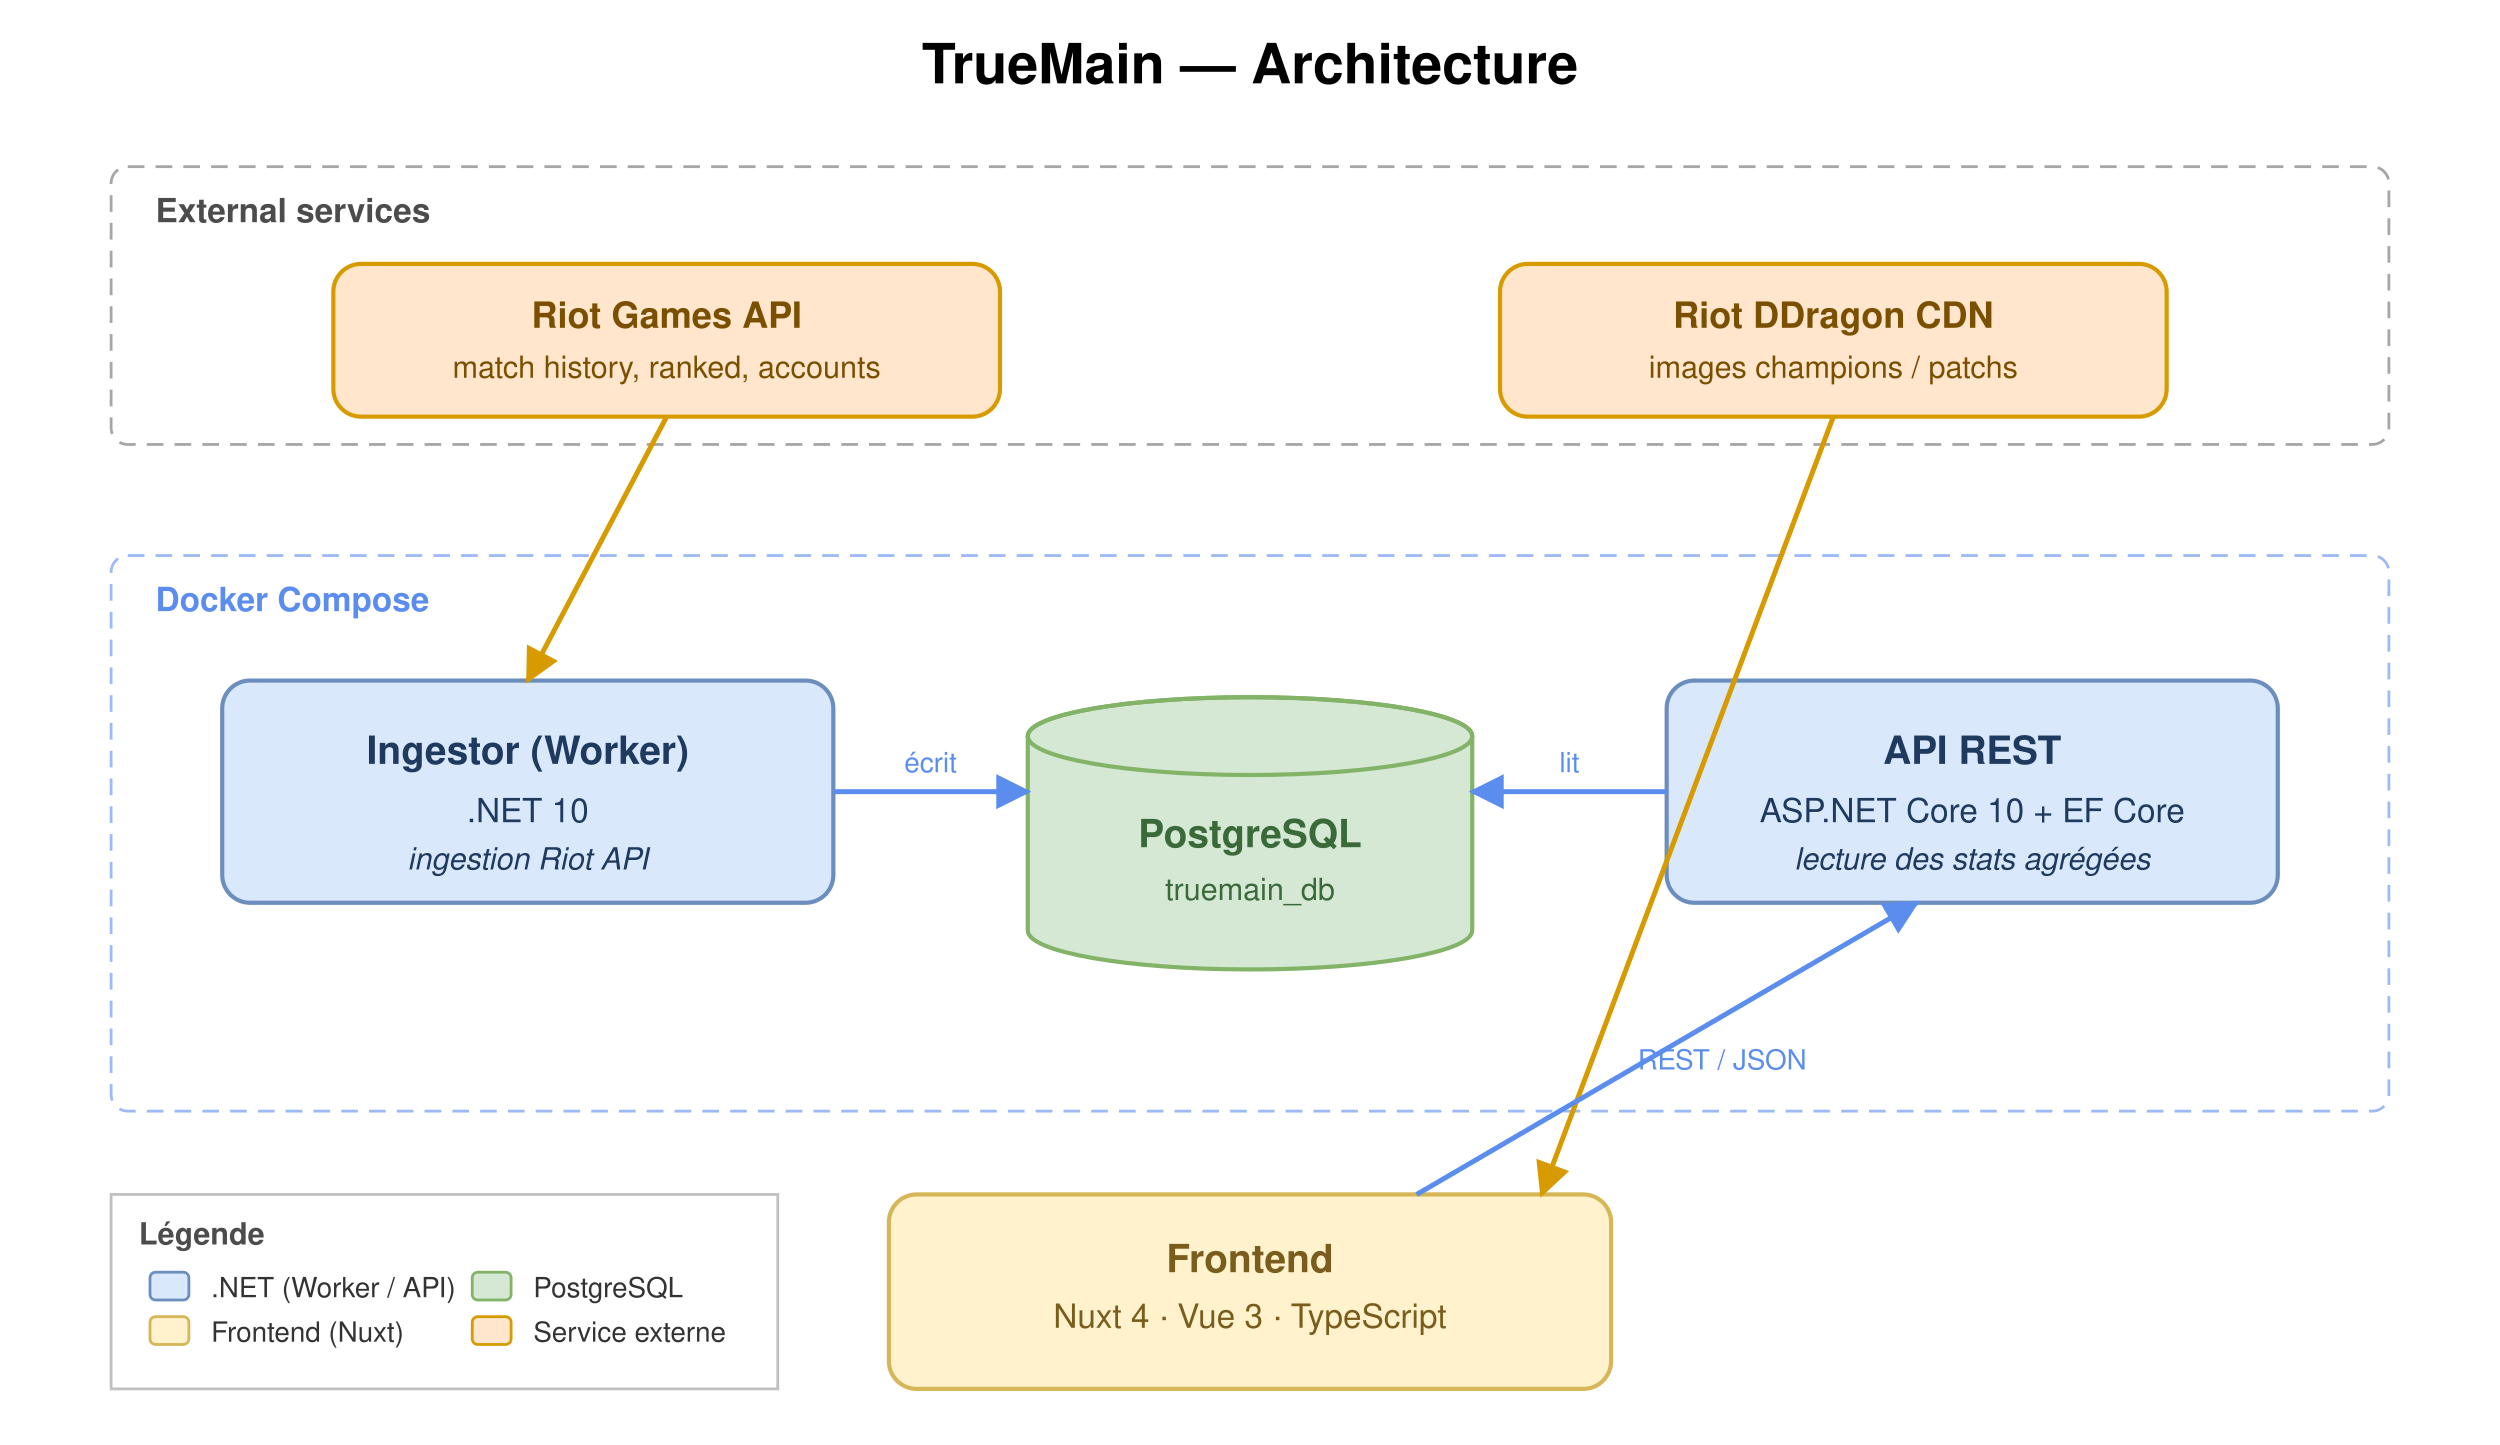
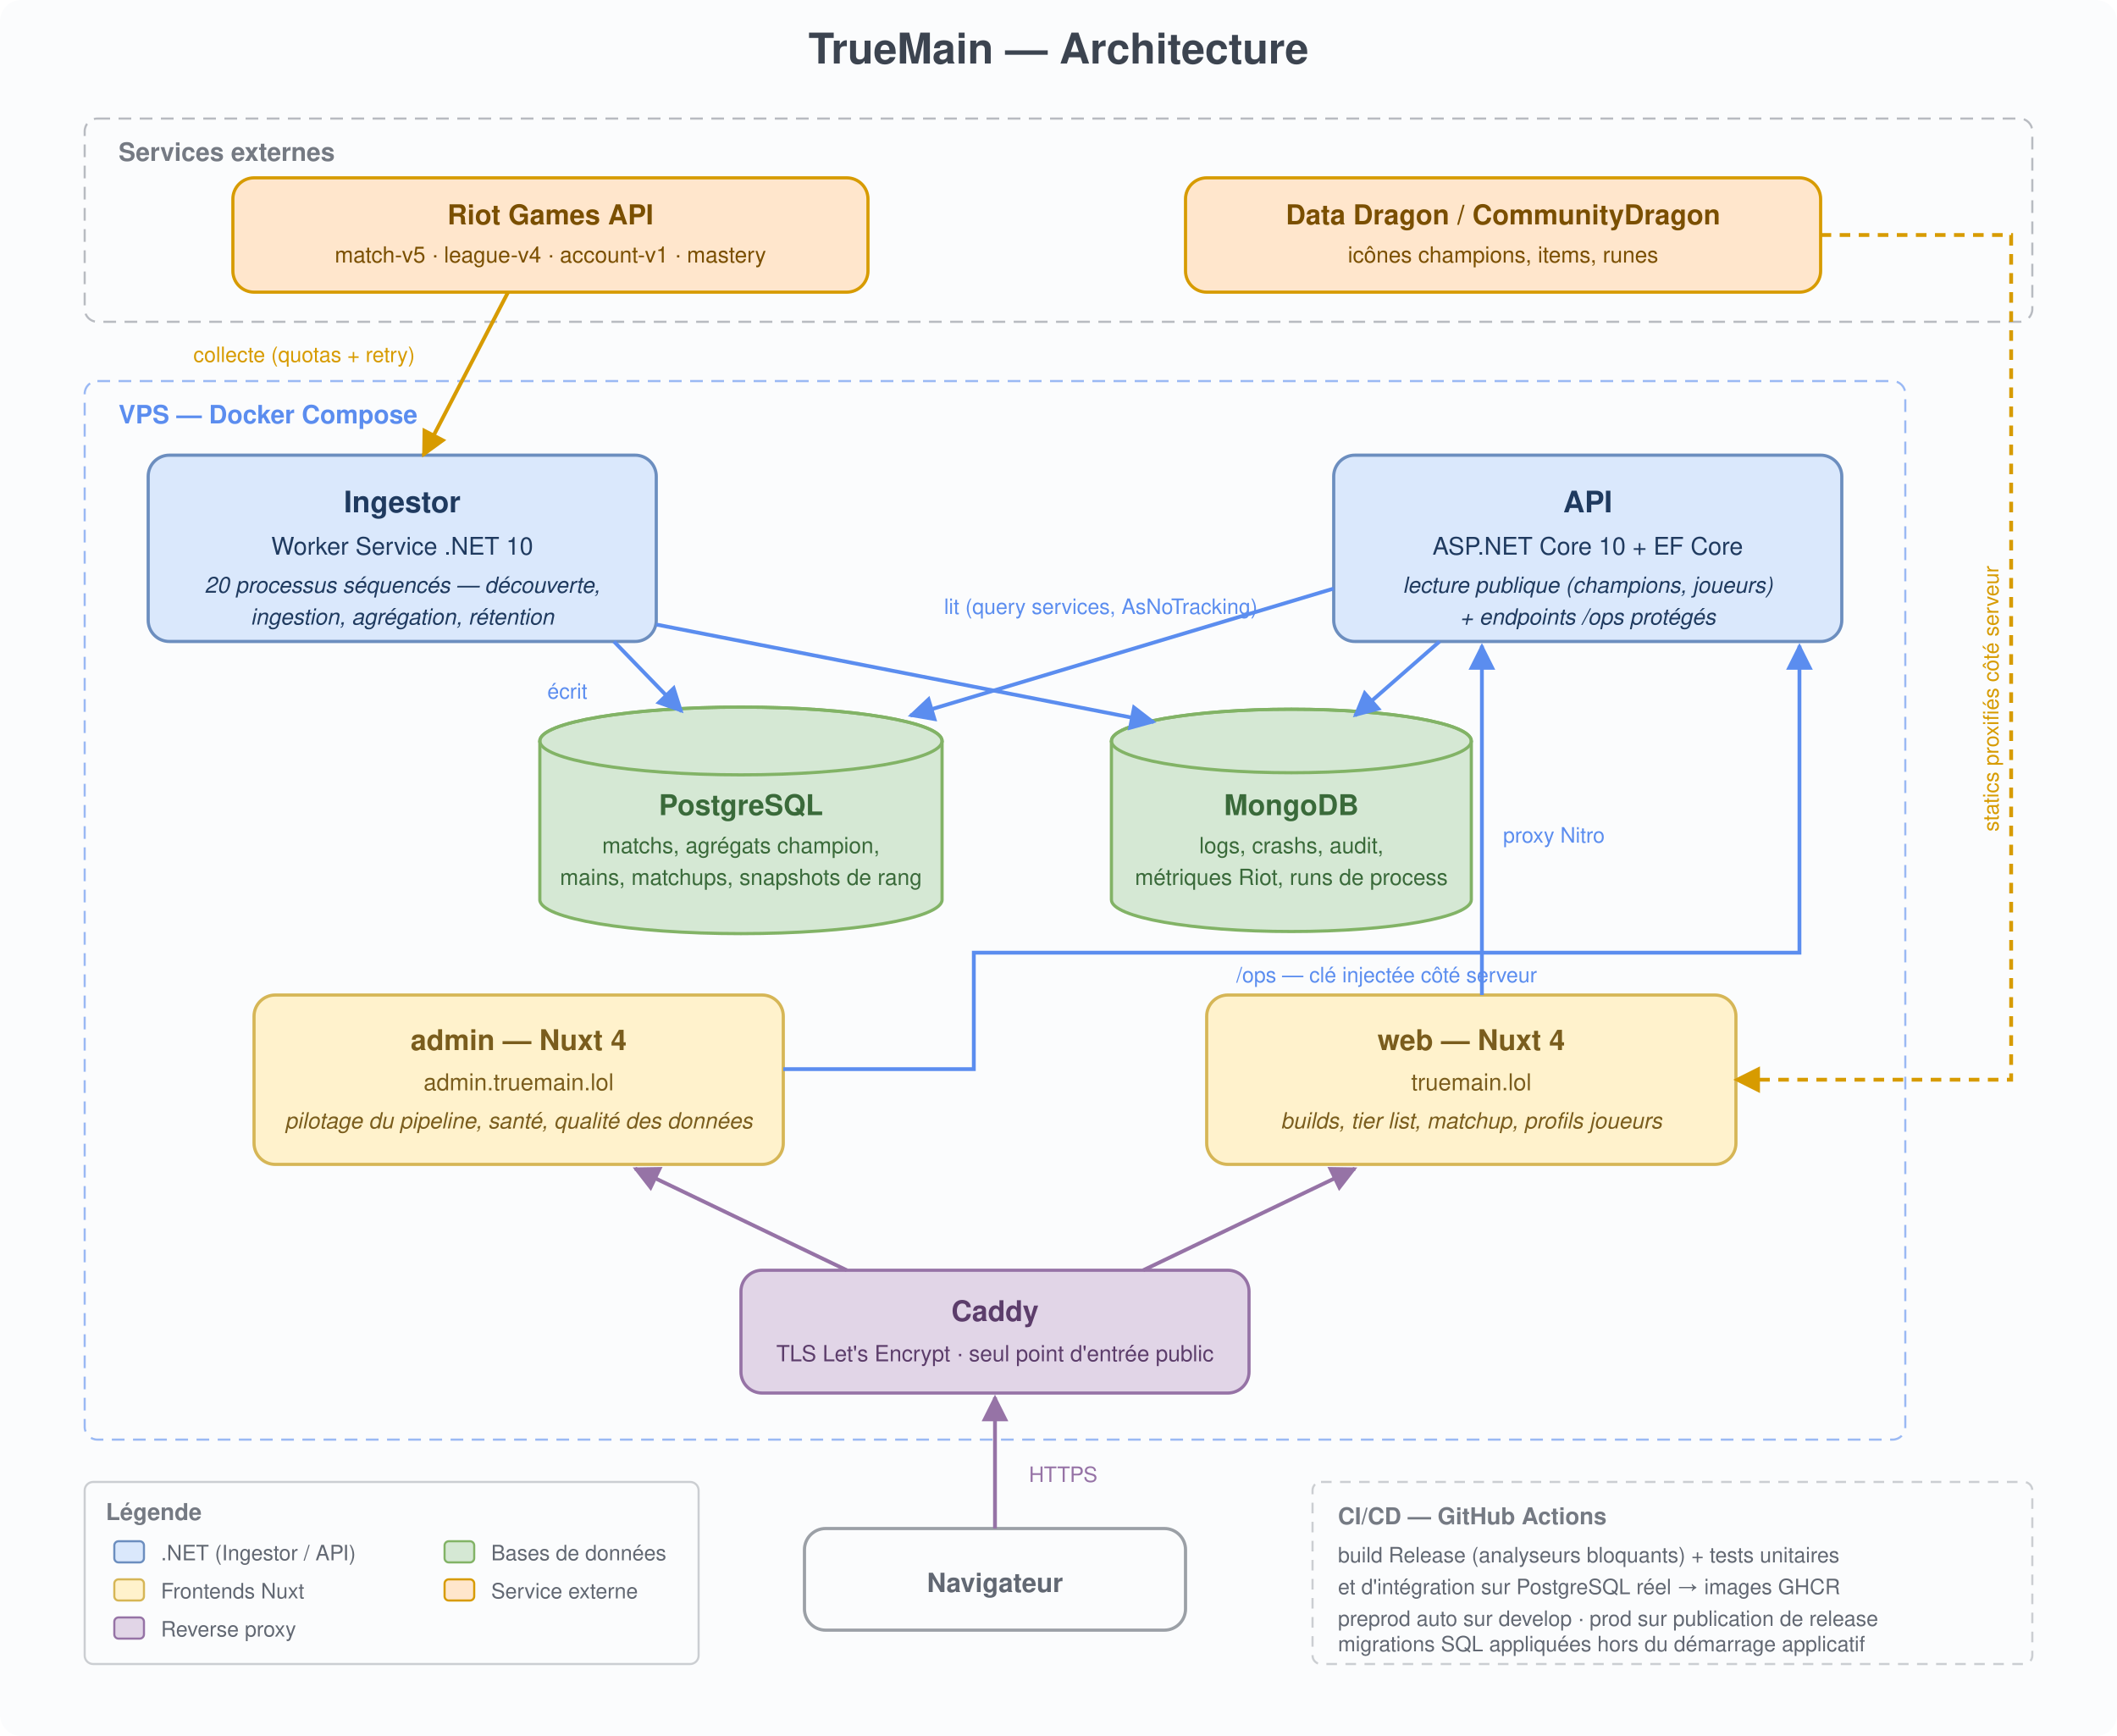
- <svg xmlns="http://www.w3.org/2000/svg" viewBox="0 0 900 520" font-family="Helvetica, Arial, sans-serif">
+ <svg xmlns="http://www.w3.org/2000/svg" viewBox="0 0 1000 820" font-family="Helvetica, Arial, sans-serif">
  <defs>
    <marker id="arrow-data" viewBox="0 0 10 10" refX="9" refY="5" markerWidth="7" markerHeight="7" orient="auto-start-reverse">
      <path d="M0,0 L10,5 L0,10 z" fill="#5b8def" />
    </marker>
    <marker id="arrow-ext" viewBox="0 0 10 10" refX="9" refY="5" markerWidth="7" markerHeight="7" orient="auto-start-reverse">
      <path d="M0,0 L10,5 L0,10 z" fill="#d79b00" />
    </marker>
+     <marker id="arrow-pub" viewBox="0 0 10 10" refX="9" refY="5" markerWidth="7" markerHeight="7" orient="auto-start-reverse">
+       <path d="M0,0 L10,5 L0,10 z" fill="#9673a6" />
+     </marker>
  </defs>
-   <text x="450" y="30" text-anchor="middle" font-size="20" font-weight="bold" fill="currentColor">TrueMain — Architecture</text>
-   <rect x="40" y="60" width="820" height="100" rx="6" fill="none" stroke="currentColor" stroke-opacity="0.35" stroke-dasharray="6 4" />
-   <text x="56" y="80" font-size="12" font-weight="bold" fill="currentColor" fill-opacity="0.7">External services</text>
-   <rect x="120" y="95" width="240" height="55" rx="10" fill="#ffe6cc" stroke="#d79b00" stroke-width="1.5" />
-   <text x="240" y="118" text-anchor="middle" font-size="13" font-weight="bold" fill="#7a4f00">Riot Games API</text>
-   <text x="240" y="136" text-anchor="middle" font-size="11" fill="#7a4f00">match history, ranked, accounts</text>
-   <rect x="540" y="95" width="240" height="55" rx="10" fill="#ffe6cc" stroke="#d79b00" stroke-width="1.5" />
-   <text x="660" y="118" text-anchor="middle" font-size="13" font-weight="bold" fill="#7a4f00">Riot DDragon CDN</text>
-   <text x="660" y="136" text-anchor="middle" font-size="11" fill="#7a4f00">images champions / patchs</text>
-   <rect x="40" y="200" width="820" height="200" rx="6" fill="none" stroke="#5b8def" stroke-opacity="0.6" stroke-dasharray="6 4" />
-   <text x="56" y="220" font-size="12" font-weight="bold" fill="#5b8def">Docker Compose</text>
-   <rect x="80" y="245" width="220" height="80" rx="10" fill="#dae8fc" stroke="#6c8ebf" stroke-width="1.5" />
-   <text x="190" y="275" text-anchor="middle" font-size="14" font-weight="bold" fill="#1f3a5f">Ingestor (Worker)</text>
-   <text x="190" y="296" text-anchor="middle" font-size="12" fill="#1f3a5f">.NET 10</text>
-   <text x="190" y="313" text-anchor="middle" font-size="11" font-style="italic" fill="#1f3a5f">ingestion Riot API</text>
+   <rect x="0" y="0" width="1000" height="820" rx="10" fill="#fbfcfd" />
+   <text x="500" y="30" text-anchor="middle" font-size="20" font-weight="bold" fill="#3c4450">TrueMain — Architecture</text>
+   <rect x="40" y="56" width="920" height="96" rx="6" fill="none" stroke="#3c4450" stroke-opacity="0.35" stroke-dasharray="6 4" />
+   <text x="56" y="76" font-size="12" font-weight="bold" fill="#3c4450" fill-opacity="0.7">Services externes</text>
+   <rect x="110" y="84" width="300" height="54" rx="10" fill="#ffe6cc" stroke="#d79b00" stroke-width="1.5" />
+   <text x="260" y="106" text-anchor="middle" font-size="13" font-weight="bold" fill="#7a4f00">Riot Games API</text>
+   <text x="260" y="124" text-anchor="middle" font-size="10.5" fill="#7a4f00">match-v5 · league-v4 · account-v1 · mastery</text>
+   <rect x="560" y="84" width="300" height="54" rx="10" fill="#ffe6cc" stroke="#d79b00" stroke-width="1.5" />
+   <text x="710" y="106" text-anchor="middle" font-size="13" font-weight="bold" fill="#7a4f00">Data Dragon / CommunityDragon</text>
+   <text x="710" y="124" text-anchor="middle" font-size="10.5" fill="#7a4f00">icônes champions, items, runes</text>
+   <rect x="40" y="180" width="860" height="500" rx="6" fill="none" stroke="#5b8def" stroke-opacity="0.6" stroke-dasharray="6 4" />
+   <text x="56" y="200" font-size="12" font-weight="bold" fill="#5b8def">VPS — Docker Compose</text>
+   <rect x="70" y="215" width="240" height="88" rx="10" fill="#dae8fc" stroke="#6c8ebf" stroke-width="1.5" />
+   <text x="190" y="242" text-anchor="middle" font-size="14" font-weight="bold" fill="#1f3a5f">Ingestor</text>
+   <text x="190" y="262" text-anchor="middle" font-size="11.5" fill="#1f3a5f">Worker Service .NET 10</text>
+   <text x="190" y="280" text-anchor="middle" font-size="10.5" font-style="italic" fill="#1f3a5f">20 processus séquencés — découverte,</text>
+   <text x="190" y="295" text-anchor="middle" font-size="10.5" font-style="italic" fill="#1f3a5f">ingestion, agrégation, rétention</text>
+   <rect x="630" y="215" width="240" height="88" rx="10" fill="#dae8fc" stroke="#6c8ebf" stroke-width="1.5" />
+   <text x="750" y="242" text-anchor="middle" font-size="14" font-weight="bold" fill="#1f3a5f">API</text>
+   <text x="750" y="262" text-anchor="middle" font-size="11.5" fill="#1f3a5f">ASP.NET Core 10 + EF Core</text>
+   <text x="750" y="280" text-anchor="middle" font-size="10.5" font-style="italic" fill="#1f3a5f">lecture publique (champions, joueurs)</text>
+   <text x="750" y="295" text-anchor="middle" font-size="10.5" font-style="italic" fill="#1f3a5f">+ endpoints /ops protégés</text>
  <g>
-     <ellipse cx="450" cy="265" rx="80" ry="14" fill="#d5e8d4" stroke="#82b366" stroke-width="1.5" />
-     <path d="M370,265 L370,335 A80,14 0 0 0 530,335 L530,265" fill="#d5e8d4" stroke="#82b366" stroke-width="1.5" />
-     <ellipse cx="450" cy="265" rx="80" ry="14" fill="none" stroke="#82b366" stroke-width="1.5" />
-     <text x="450" y="305" text-anchor="middle" font-size="14" font-weight="bold" fill="#3a6a3a">PostgreSQL</text>
-     <text x="450" y="324" text-anchor="middle" font-size="11" fill="#3a6a3a">truemain_db</text>
+     <ellipse cx="350" cy="350" rx="95" ry="16" fill="#d5e8d4" stroke="#82b366" stroke-width="1.5" />
+     <path d="M255,350 L255,425 A95,16 0 0 0 445,425 L445,350" fill="#d5e8d4" stroke="#82b366" stroke-width="1.5" />
+     <ellipse cx="350" cy="350" rx="95" ry="16" fill="none" stroke="#82b366" stroke-width="1.5" />
+     <text x="350" y="385" text-anchor="middle" font-size="13.5" font-weight="bold" fill="#3a6a3a">PostgreSQL</text>
+     <text x="350" y="403" text-anchor="middle" font-size="10.5" fill="#3a6a3a">matchs, agrégats champion,</text>
+     <text x="350" y="418" text-anchor="middle" font-size="10.5" fill="#3a6a3a">mains, matchups, snapshots de rang</text>
  </g>
-   <rect x="600" y="245" width="220" height="80" rx="10" fill="#dae8fc" stroke="#6c8ebf" stroke-width="1.5" />
-   <text x="710" y="275" text-anchor="middle" font-size="14" font-weight="bold" fill="#1f3a5f">API REST</text>
-   <text x="710" y="296" text-anchor="middle" font-size="12" fill="#1f3a5f">ASP.NET Core 10 + EF Core</text>
-   <text x="710" y="313" text-anchor="middle" font-size="11" font-style="italic" fill="#1f3a5f">lecture des stats agrégées</text>
-   <rect x="320" y="430" width="260" height="70" rx="10" fill="#fff2cc" stroke="#d6b656" stroke-width="1.5" />
-   <text x="450" y="458" text-anchor="middle" font-size="14" font-weight="bold" fill="#7a5d1d">Frontend</text>
-   <text x="450" y="478" text-anchor="middle" font-size="12" fill="#7a5d1d">Nuxt 4 · Vue 3 · TypeScript</text>
-   <line x1="240" y1="150" x2="190" y2="245" stroke="#d79b00" stroke-width="1.8" marker-end="url(#arrow-ext)" />
-   <line x1="660" y1="150" x2="555" y2="430" stroke="#d79b00" stroke-width="1.8" marker-end="url(#arrow-ext)" />
-   <line x1="300" y1="285" x2="370" y2="285" stroke="#5b8def" stroke-width="1.8" marker-end="url(#arrow-data)" />
-   <text x="335" y="278" text-anchor="middle" font-size="10" fill="#5b8def">écrit</text>
-   <line x1="600" y1="285" x2="530" y2="285" stroke="#5b8def" stroke-width="1.8" marker-end="url(#arrow-data)" />
-   <text x="565" y="278" text-anchor="middle" font-size="10" fill="#5b8def">lit</text>
-   <line x1="510" y1="430" x2="690" y2="325" stroke="#5b8def" stroke-width="1.8" marker-end="url(#arrow-data)" />
-   <text x="620" y="385" text-anchor="middle" font-size="10" fill="#5b8def">REST / JSON</text>
-   <g transform="translate(40, 430)">
-     <rect width="240" height="70" fill="none" stroke="currentColor" stroke-opacity="0.25" />
-     <text x="10" y="18" font-size="11" font-weight="bold" fill="currentColor" fill-opacity="0.7">Légende</text>
+   <g>
+     <ellipse cx="610" cy="350" rx="85" ry="15" fill="#d5e8d4" stroke="#82b366" stroke-width="1.5" />
+     <path d="M525,350 L525,425 A85,15 0 0 0 695,425 L695,350" fill="#d5e8d4" stroke="#82b366" stroke-width="1.5" />
+     <ellipse cx="610" cy="350" rx="85" ry="15" fill="none" stroke="#82b366" stroke-width="1.5" />
+     <text x="610" y="385" text-anchor="middle" font-size="13.5" font-weight="bold" fill="#3a6a3a">MongoDB</text>
+     <text x="610" y="403" text-anchor="middle" font-size="10.5" fill="#3a6a3a">logs, crashs, audit,</text>
+     <text x="610" y="418" text-anchor="middle" font-size="10.5" fill="#3a6a3a">métriques Riot, runs de process</text>
+   </g>
+   <rect x="120" y="470" width="250" height="80" rx="10" fill="#fff2cc" stroke="#d6b656" stroke-width="1.5" />
+   <text x="245" y="496" text-anchor="middle" font-size="13.5" font-weight="bold" fill="#7a5d1d">admin — Nuxt 4</text>
+   <text x="245" y="515" text-anchor="middle" font-size="11" fill="#7a5d1d">admin.truemain.lol</text>
+   <text x="245" y="533" text-anchor="middle" font-size="10.5" font-style="italic" fill="#7a5d1d">pilotage du pipeline, santé, qualité des données</text>
+   <rect x="570" y="470" width="250" height="80" rx="10" fill="#fff2cc" stroke="#d6b656" stroke-width="1.5" />
+   <text x="695" y="496" text-anchor="middle" font-size="13.5" font-weight="bold" fill="#7a5d1d">web — Nuxt 4</text>
+   <text x="695" y="515" text-anchor="middle" font-size="11" fill="#7a5d1d">truemain.lol</text>
+   <text x="695" y="533" text-anchor="middle" font-size="10.5" font-style="italic" fill="#7a5d1d">builds, tier list, matchup, profils joueurs</text>
+   <rect x="350" y="600" width="240" height="58" rx="10" fill="#e1d5e7" stroke="#9673a6" stroke-width="1.5" />
+   <text x="470" y="624" text-anchor="middle" font-size="13.5" font-weight="bold" fill="#5c3d6b">Caddy</text>
+   <text x="470" y="643" text-anchor="middle" font-size="10.5" fill="#5c3d6b">TLS Let's Encrypt · seul point d'entrée public</text>
+   <rect x="380" y="722" width="180" height="48" rx="10" fill="none" stroke="#3c4450" stroke-opacity="0.5" stroke-width="1.5" />
+   <text x="470" y="752" text-anchor="middle" font-size="12.5" font-weight="bold" fill="#3c4450" fill-opacity="0.8">Navigateur</text>
+   <line x1="240" y1="138" x2="200" y2="215" stroke="#d79b00" stroke-width="1.8" marker-end="url(#arrow-ext)" />
+   <text x="196" y="171" text-anchor="end" font-size="10" fill="#d79b00">collecte (quotas + retry)</text>
+   <path d="M860,111 H950 V510 H820" fill="none" stroke="#d79b00" stroke-width="1.8" stroke-dasharray="5 4" marker-end="url(#arrow-ext)" />
+   <text x="944" y="330" text-anchor="middle" font-size="10" fill="#d79b00" transform="rotate(-90 944 330)">statics proxifiés côté serveur</text>
+   <line x1="290" y1="303" x2="322" y2="336" stroke="#5b8def" stroke-width="1.8" marker-end="url(#arrow-data)" />
+   <text x="268" y="330" text-anchor="middle" font-size="10" fill="#5b8def">écrit</text>
+   <line x1="310" y1="295" x2="545" y2="341" stroke="#5b8def" stroke-width="1.8" marker-end="url(#arrow-data)" />
+   <line x1="630" y1="278" x2="430" y2="338" stroke="#5b8def" stroke-width="1.8" marker-end="url(#arrow-data)" />
+   <text x="520" y="290" text-anchor="middle" font-size="10" fill="#5b8def">lit (query services, AsNoTracking)</text>
+   <line x1="680" y1="303" x2="640" y2="338" stroke="#5b8def" stroke-width="1.8" marker-end="url(#arrow-data)" />
+   <line x1="700" y1="470" x2="700" y2="305" stroke="#5b8def" stroke-width="1.8" marker-end="url(#arrow-data)" />
+   <text x="710" y="398" font-size="10" fill="#5b8def">proxy Nitro</text>
+   <path d="M370,505 H460 V450 H850 V305" fill="none" stroke="#5b8def" stroke-width="1.8" marker-end="url(#arrow-data)" />
+   <text x="655" y="464" text-anchor="middle" font-size="10" fill="#5b8def">/ops — clé injectée côté serveur</text>
+   <line x1="400" y1="600" x2="300" y2="552" stroke="#9673a6" stroke-width="1.8" marker-end="url(#arrow-pub)" />
+   <line x1="540" y1="600" x2="640" y2="552" stroke="#9673a6" stroke-width="1.8" marker-end="url(#arrow-pub)" />
+   <line x1="470" y1="722" x2="470" y2="660" stroke="#9673a6" stroke-width="1.8" marker-end="url(#arrow-pub)" />
+   <text x="486" y="700" font-size="10" fill="#9673a6">HTTPS</text>
+   <g transform="translate(40, 700)">
+     <rect width="290" height="86" rx="4" fill="none" stroke="#3c4450" stroke-opacity="0.25" />
+     <text x="10" y="18" font-size="11" font-weight="bold" fill="#3c4450" fill-opacity="0.7">Légende</text>
    <rect x="14" y="28" width="14" height="10" rx="2" fill="#dae8fc" stroke="#6c8ebf" />
-     <text x="36" y="37" font-size="10" fill="currentColor" fill-opacity="0.8">.NET (Worker / API)</text>
-     <rect x="14" y="44" width="14" height="10" rx="2" fill="#fff2cc" stroke="#d6b656" />
-     <text x="36" y="53" font-size="10" fill="currentColor" fill-opacity="0.8">Frontend (Nuxt)</text>
-     <rect x="130" y="28" width="14" height="10" rx="2" fill="#d5e8d4" stroke="#82b366" />
-     <text x="152" y="37" font-size="10" fill="currentColor" fill-opacity="0.8">PostgreSQL</text>
-     <rect x="130" y="44" width="14" height="10" rx="2" fill="#ffe6cc" stroke="#d79b00" />
-     <text x="152" y="53" font-size="10" fill="currentColor" fill-opacity="0.8">Service externe</text>
+     <text x="36" y="37" font-size="10" fill="#3c4450" fill-opacity="0.8">.NET (Ingestor / API)</text>
+     <rect x="14" y="46" width="14" height="10" rx="2" fill="#fff2cc" stroke="#d6b656" />
+     <text x="36" y="55" font-size="10" fill="#3c4450" fill-opacity="0.8">Frontends Nuxt</text>
+     <rect x="14" y="64" width="14" height="10" rx="2" fill="#e1d5e7" stroke="#9673a6" />
+     <text x="36" y="73" font-size="10" fill="#3c4450" fill-opacity="0.8">Reverse proxy</text>
+     <rect x="170" y="28" width="14" height="10" rx="2" fill="#d5e8d4" stroke="#82b366" />
+     <text x="192" y="37" font-size="10" fill="#3c4450" fill-opacity="0.8">Bases de données</text>
+     <rect x="170" y="46" width="14" height="10" rx="2" fill="#ffe6cc" stroke="#d79b00" />
+     <text x="192" y="55" font-size="10" fill="#3c4450" fill-opacity="0.8">Service externe</text>
+   </g>
+   <g transform="translate(620, 700)">
+     <rect width="340" height="86" rx="4" fill="none" stroke="#3c4450" stroke-opacity="0.25" stroke-dasharray="5 4" />
+     <text x="12" y="20" font-size="11" font-weight="bold" fill="#3c4450" fill-opacity="0.7">CI/CD — GitHub Actions</text>
+     <text x="12" y="38" font-size="10" fill="#3c4450" fill-opacity="0.8">build Release (analyseurs bloquants) + tests unitaires</text>
+     <text x="12" y="53" font-size="10" fill="#3c4450" fill-opacity="0.8">et d'intégration sur PostgreSQL réel → images GHCR</text>
+     <text x="12" y="68" font-size="10" fill="#3c4450" fill-opacity="0.8">preprod auto sur develop · prod sur publication de release</text>
+     <text x="12" y="80" font-size="10" fill="#3c4450" fill-opacity="0.8">migrations SQL appliquées hors du démarrage applicatif</text>
  </g>
</svg>
